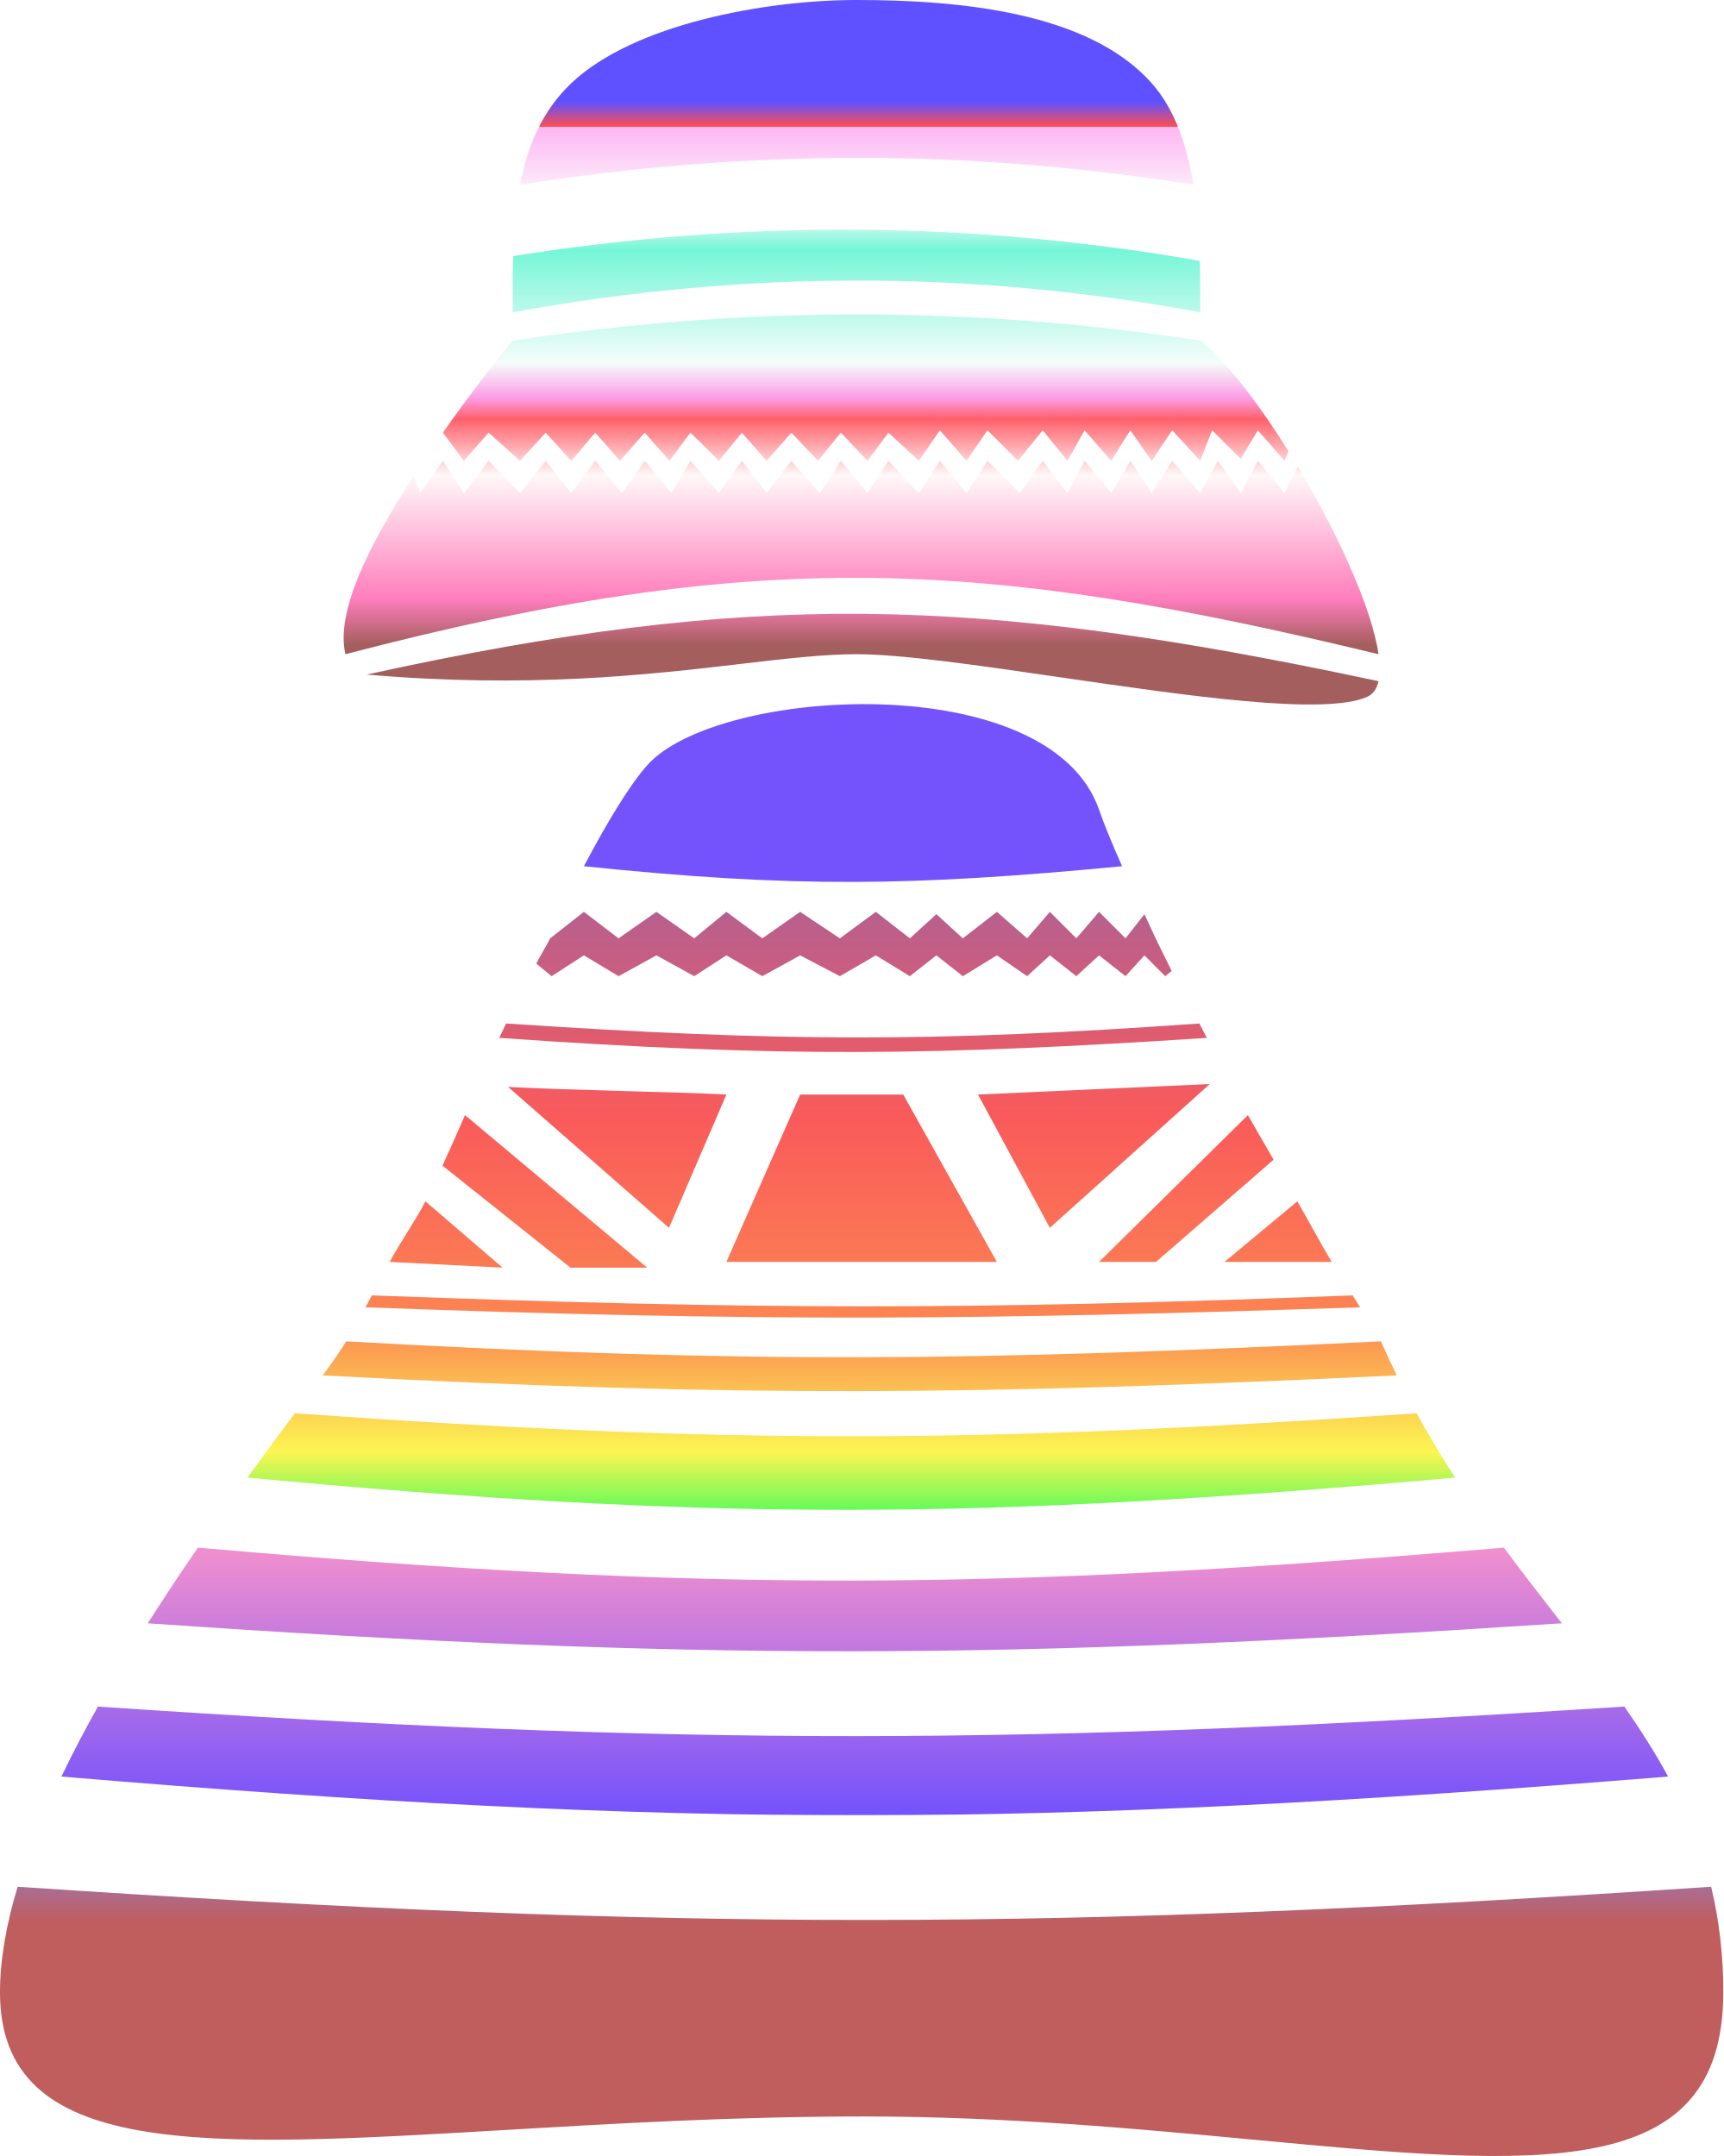
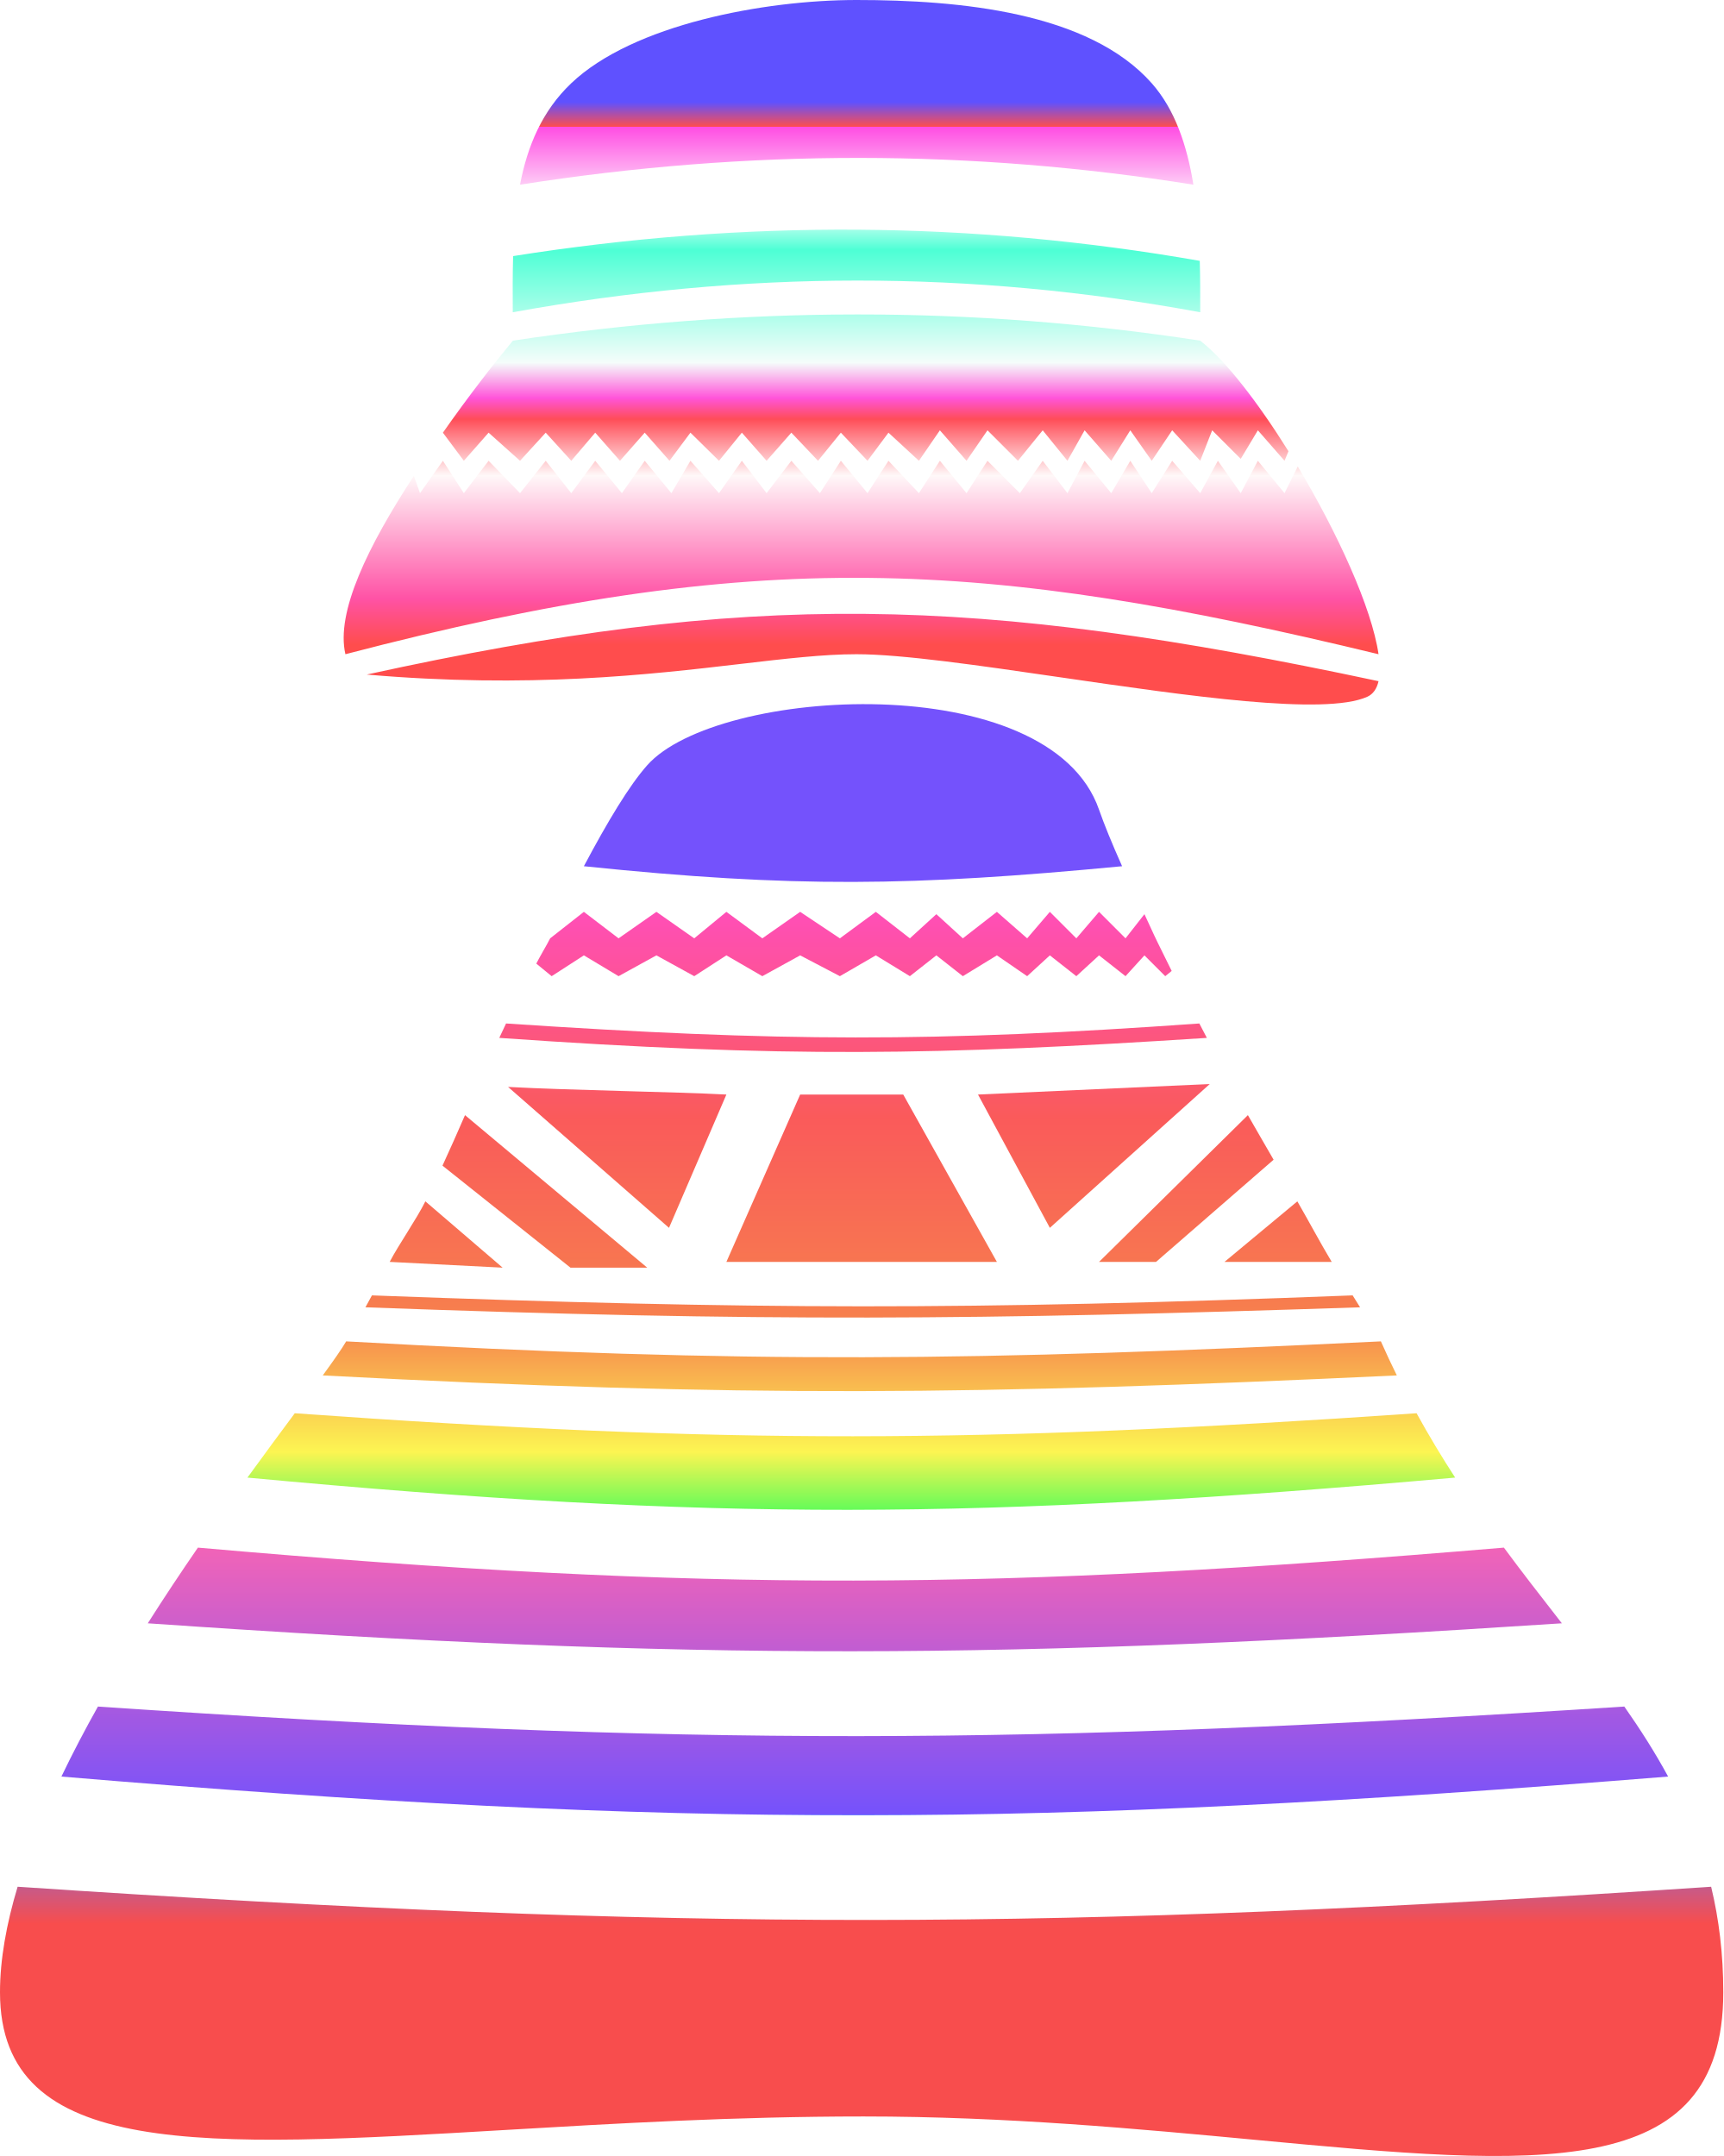
<svg xmlns="http://www.w3.org/2000/svg" width="1740" height="2177" viewBox="0 0 1740 2177" fill="none">
  <path fill-rule="evenodd" clip-rule="evenodd" d="M1267.78 2160.72C1552.62 2187.5 1740 2205.12 1740 2011.68C1740 1972.94 1735.62 1937.77 1727.74 1905.12C1067.48 1949.28 693.287 1950.42 17.786 1905.12C6.519 1942.57 -3.33183e-05 1978.52 1.27712e-10 2011.68C0 2180.74 205.37 2168.66 511.409 2150.65C620.397 2144.24 742.154 2137.08 871.948 2137.08C1016.26 2137.08 1150.31 2149.68 1267.78 2160.72ZM62.002 1793.87C73.318 1770.29 85.738 1746.63 98.875 1723.18C696.878 1763.7 1034.47 1762.26 1640.09 1723.18C1656.26 1746.29 1671.18 1769.63 1684.3 1793.87C1047 1845.22 691.676 1846.87 62.002 1793.87ZM1577.01 1639.11C1015.69 1676.04 702.921 1677.47 149.218 1639.11C165.957 1612.73 183.032 1587.1 199.823 1562.69C718.717 1608.37 1007.22 1605.78 1518.48 1562.69C1536.61 1587.22 1554.77 1610.54 1572.46 1633.26L1577.01 1639.11ZM249.83 1491.99C722.179 1536.09 989.299 1534.67 1469.27 1491.99C1455.94 1471.43 1442.88 1449.86 1430.32 1427.03C984.217 1457.66 736.121 1458.36 297.638 1427.03C283.427 1446.17 267.203 1468.03 249.83 1491.99ZM1394.29 1354.43C1399.52 1366.21 1404.89 1377.66 1410.39 1388.82C986.865 1408.7 749.412 1411.2 325.886 1388.82C336.907 1373.72 345.103 1362.02 349.528 1354.43C757.533 1377.32 986.287 1374.26 1394.29 1354.43ZM557.014 985.686L541.5 973C544.328 967.202 552.711 953.137 555.5 947.475L589.542 920.726L624.566 947.475L662.766 920.726L700.966 947.475L733.436 920.726L769.726 947.475L807.925 920.726L848.035 947.475L884.325 920.726L918.705 947.475L945.445 923.076L972.184 947.475L1006.56 920.726L1037.12 947.475L1060.04 920.726L1086.78 947.475L1109.7 920.726L1136.44 947.475L1155.54 923.076C1161.24 934.996 1163.16 940.012 1168.91 951.735L1183.05 980.394L1176.55 985.686L1155.54 964.67L1136.44 985.686L1109.7 964.67L1086.78 985.686L1060.04 964.67L1037.12 985.686L1006.56 964.67L972.184 985.686L945.445 964.67L918.705 985.686L884.325 964.67L848.035 985.686L807.925 964.67L769.726 985.686L733.436 964.67L700.966 985.686L662.766 964.67L624.566 985.686L589.542 964.67L557.014 985.686ZM589.542 874.662C801.768 896.646 920.752 894.935 1132.98 874.662C1122.61 851.384 1114.75 832.081 1109.7 817.554C1059.6 673.238 723.886 693.366 653.495 772.702C635.447 793.044 613.703 829.138 589.542 874.662ZM733.436 1274.19L807.925 1105.2H912L1006.56 1274.19H733.436ZM1221.51 1094.59L987.5 1105.2L1060.04 1239.8L1221.51 1094.59Z" fill="url(#paint0_linear_8_63)" fill-opacity="0.7" />
  <path d="M675.5 1239.8L733.436 1105.2C682.604 1102.49 576.044 1100.92 513 1097.51L675.5 1239.8Z" fill="url(#paint1_linear_8_63)" fill-opacity="0.7" />
  <path d="M393.46 1274.19L507.5 1280L429.5 1213.05C420.394 1231.31 402.482 1256.85 393.46 1274.19Z" fill="url(#paint2_linear_8_63)" fill-opacity="0.7" />
  <path d="M1260 1126L1109.7 1274.19H1167.25L1285.96 1171.01C1280.87 1162.02 1264.92 1134.83 1260 1126Z" fill="url(#paint3_linear_8_63)" fill-opacity="0.7" />
  <path d="M1309.94 1213.05L1236.38 1274.19H1344.63C1332.7 1254.21 1321.58 1233.23 1309.94 1213.05Z" fill="url(#paint4_linear_8_63)" fill-opacity="0.7" />
  <path d="M653.495 1280L469.521 1126C462.16 1142.89 454.732 1159.78 446.777 1177L576 1280H653.495Z" fill="url(#paint5_linear_8_63)" fill-opacity="0.7" />
  <path d="M1210.98 1033.45C941.488 1052.59 788.078 1051.91 510.966 1033.45C508.63 1038.34 506.351 1043.19 504.117 1048C791.552 1068.2 946.938 1065.7 1218.56 1048C1216.19 1043.42 1213.68 1038.61 1210.98 1033.45Z" fill="url(#paint6_linear_8_63)" fill-opacity="0.7" />
  <path d="M368.973 1320.04C769.382 1334.77 988.243 1332.91 1373.28 1320.04C1370.81 1316.01 1368.3 1312 1365.77 1308C977.916 1323.04 761.15 1322.39 375.537 1308C373.343 1312.06 371.155 1316.07 368.973 1320.04Z" fill="url(#paint7_linear_8_63)" fill-opacity="0.7" />
  <path fill-rule="evenodd" clip-rule="evenodd" d="M1211.77 343.975C1236.97 363.266 1270 406.039 1300.96 455.659L1296.99 465.272L1270.07 434.51L1252.77 463.35L1223.93 434.51L1211.86 465.273L1183.56 434.51L1162.9 465.272L1141.26 434.51L1122.03 465.272L1095.12 434.51L1077.81 465.272L1052.82 434.51L1027.82 465.272L997.062 434.51L975.913 465.272L948.997 434.51L927.848 465.272L897.086 436.897L875.937 465.272L849.021 436.897L825.95 465.272L799.033 436.897L774.039 465.272L749.045 436.897L725.974 465.272L697.134 436.897L675.986 465.272L650.992 436.897L625.998 465.272L601.004 436.897L576.807 465.272L551.016 436.897L525.073 465.272L493.338 436.897L468.344 465.272L447.195 436.897C472.93 400.137 498.727 367.032 517.865 343.975C750.81 308.903 980.658 308.477 1211.77 343.975ZM1296.99 497.957L1310.36 471.04C1350.4 537.936 1385.11 613.749 1391.91 660.589C992.594 563.955 765.217 551.684 348.761 660.589C338.881 618.095 371.742 551.11 417.881 480.5L424.073 497.957L447.195 465.272L468.344 497.957L493.338 465.272L525.073 497.957L551.016 465.272L576.807 497.957L601.004 465.272L627.92 497.957L650.992 465.272L677.908 497.957L697.134 465.272L725.974 497.957L749.045 465.272L774.039 497.957L799.033 465.272L827.872 497.957L849.021 465.272L875.937 497.957L897.086 465.272L927.848 497.957L948.997 465.272L975.913 497.957L997.062 465.272L1029.75 497.957L1052.82 465.272L1077.81 497.957L1095.12 465.272L1122.03 497.957L1141.26 465.272L1162.9 497.957L1183.56 465.272L1211.86 497.957L1229.7 465.273L1252.77 497.957L1270.07 465.272L1296.99 497.957ZM370.29 681.13C534.473 695.372 655.554 681.197 748.071 670.366C793.228 665.079 831.581 660.589 864.818 660.589C910.749 660.589 988.655 671.949 1070.77 683.923C1198.99 702.62 1337.47 722.813 1380.49 703.586C1386.46 700.914 1390.17 695.476 1391.91 687.814C982.963 600.677 758.89 595.954 370.29 681.13ZM1211.86 315.308C1211.91 298.434 1211.89 280.968 1211.41 263.398C980.073 222.874 751.574 221.565 518.101 258.591C517.551 277.239 517.629 296.243 517.742 315.308C751.873 272.818 979.543 272.437 1211.86 315.308ZM525.073 186.493C532.569 147.277 547.463 111.959 576.807 84.039C639.147 24.727 771.593 0 864.818 0C968.837 0 1099.31 12.157 1162.9 84.039C1186.26 110.444 1198.54 146.745 1204.96 186.493C981.16 150.74 756.172 150.171 525.073 186.493Z" fill="url(#paint8_linear_8_63)" fill-opacity="0.7" />
  <defs>
    <linearGradient id="paint0_linear_8_63" x1="870" y1="711" x2="870" y2="2177" gradientUnits="userSpaceOnUse">
      <stop offset="0.125" stop-color="#3807FA" />
      <stop offset="0.125" stop-color="#ECE7E7" />
-       <stop offset="0.125" stop-color="#8C1B66" />
+       <stop offset="0.125" stop-color="#FF00A8" />
      <stop offset="0.285" stop-color="#F71313" />
-       <stop offset="0.425" stop-color="#FA5007" />
+       <stop offset="0.425" stop-color="#F24900" />
      <stop offset="0.515" stop-color="#FAF007" />
      <stop offset="0.56" stop-color="#07FA11" />
-       <stop offset="0.56" stop-color="#FF69B1" />
+       <stop offset="0.56" stop-color="#FF238D" />
      <stop offset="0.765" stop-color="#3807FA" />
-       <stop offset="0.765" stop-color="#485BFF" />
-       <stop offset="0.84" stop-color="#A51717" />
+       <stop offset="0.765" stop-color="#2339FF" />
+       <stop offset="0.84" stop-color="#F40000" />
    </linearGradient>
    <linearGradient id="paint1_linear_8_63" x1="870" y1="711" x2="870" y2="2177" gradientUnits="userSpaceOnUse">
      <stop offset="0.125" stop-color="#3807FA" />
      <stop offset="0.125" stop-color="#ECE7E7" />
-       <stop offset="0.125" stop-color="#8C1B66" />
+       <stop offset="0.125" stop-color="#FF00A8" />
      <stop offset="0.285" stop-color="#F71313" />
-       <stop offset="0.425" stop-color="#FA5007" />
+       <stop offset="0.425" stop-color="#F24900" />
      <stop offset="0.515" stop-color="#FAF007" />
      <stop offset="0.56" stop-color="#07FA11" />
-       <stop offset="0.56" stop-color="#FF69B1" />
+       <stop offset="0.56" stop-color="#FF238D" />
      <stop offset="0.765" stop-color="#3807FA" />
-       <stop offset="0.765" stop-color="#485BFF" />
-       <stop offset="0.84" stop-color="#A51717" />
+       <stop offset="0.765" stop-color="#2339FF" />
+       <stop offset="0.84" stop-color="#F40000" />
    </linearGradient>
    <linearGradient id="paint2_linear_8_63" x1="870" y1="711" x2="870" y2="2177" gradientUnits="userSpaceOnUse">
      <stop offset="0.125" stop-color="#3807FA" />
      <stop offset="0.125" stop-color="#ECE7E7" />
-       <stop offset="0.125" stop-color="#8C1B66" />
+       <stop offset="0.125" stop-color="#FF00A8" />
      <stop offset="0.285" stop-color="#F71313" />
-       <stop offset="0.425" stop-color="#FA5007" />
+       <stop offset="0.425" stop-color="#F24900" />
      <stop offset="0.515" stop-color="#FAF007" />
      <stop offset="0.56" stop-color="#07FA11" />
-       <stop offset="0.56" stop-color="#FF69B1" />
+       <stop offset="0.56" stop-color="#FF238D" />
      <stop offset="0.765" stop-color="#3807FA" />
-       <stop offset="0.765" stop-color="#485BFF" />
-       <stop offset="0.84" stop-color="#A51717" />
+       <stop offset="0.765" stop-color="#2339FF" />
+       <stop offset="0.84" stop-color="#F40000" />
    </linearGradient>
    <linearGradient id="paint3_linear_8_63" x1="870" y1="711" x2="870" y2="2177" gradientUnits="userSpaceOnUse">
      <stop offset="0.125" stop-color="#3807FA" />
      <stop offset="0.125" stop-color="#ECE7E7" />
-       <stop offset="0.125" stop-color="#8C1B66" />
+       <stop offset="0.125" stop-color="#FF00A8" />
      <stop offset="0.285" stop-color="#F71313" />
-       <stop offset="0.425" stop-color="#FA5007" />
+       <stop offset="0.425" stop-color="#F24900" />
      <stop offset="0.515" stop-color="#FAF007" />
      <stop offset="0.56" stop-color="#07FA11" />
-       <stop offset="0.56" stop-color="#FF69B1" />
+       <stop offset="0.56" stop-color="#FF238D" />
      <stop offset="0.765" stop-color="#3807FA" />
-       <stop offset="0.765" stop-color="#485BFF" />
-       <stop offset="0.84" stop-color="#A51717" />
+       <stop offset="0.765" stop-color="#2339FF" />
+       <stop offset="0.84" stop-color="#F40000" />
    </linearGradient>
    <linearGradient id="paint4_linear_8_63" x1="870" y1="711" x2="870" y2="2177" gradientUnits="userSpaceOnUse">
      <stop offset="0.125" stop-color="#3807FA" />
      <stop offset="0.125" stop-color="#ECE7E7" />
-       <stop offset="0.125" stop-color="#8C1B66" />
+       <stop offset="0.125" stop-color="#FF00A8" />
      <stop offset="0.285" stop-color="#F71313" />
-       <stop offset="0.425" stop-color="#FA5007" />
+       <stop offset="0.425" stop-color="#F24900" />
      <stop offset="0.515" stop-color="#FAF007" />
      <stop offset="0.56" stop-color="#07FA11" />
-       <stop offset="0.56" stop-color="#FF69B1" />
+       <stop offset="0.56" stop-color="#FF238D" />
      <stop offset="0.765" stop-color="#3807FA" />
-       <stop offset="0.765" stop-color="#485BFF" />
-       <stop offset="0.84" stop-color="#A51717" />
+       <stop offset="0.765" stop-color="#2339FF" />
+       <stop offset="0.84" stop-color="#F40000" />
    </linearGradient>
    <linearGradient id="paint5_linear_8_63" x1="870" y1="711" x2="870" y2="2177" gradientUnits="userSpaceOnUse">
      <stop offset="0.125" stop-color="#3807FA" />
      <stop offset="0.125" stop-color="#ECE7E7" />
-       <stop offset="0.125" stop-color="#8C1B66" />
+       <stop offset="0.125" stop-color="#FF00A8" />
      <stop offset="0.285" stop-color="#F71313" />
-       <stop offset="0.425" stop-color="#FA5007" />
+       <stop offset="0.425" stop-color="#F24900" />
      <stop offset="0.515" stop-color="#FAF007" />
      <stop offset="0.56" stop-color="#07FA11" />
-       <stop offset="0.56" stop-color="#FF69B1" />
+       <stop offset="0.56" stop-color="#FF238D" />
      <stop offset="0.765" stop-color="#3807FA" />
-       <stop offset="0.765" stop-color="#485BFF" />
-       <stop offset="0.84" stop-color="#A51717" />
+       <stop offset="0.765" stop-color="#2339FF" />
+       <stop offset="0.84" stop-color="#F40000" />
    </linearGradient>
    <linearGradient id="paint6_linear_8_63" x1="870" y1="711" x2="870" y2="2177" gradientUnits="userSpaceOnUse">
      <stop offset="0.125" stop-color="#3807FA" />
      <stop offset="0.125" stop-color="#ECE7E7" />
-       <stop offset="0.125" stop-color="#8C1B66" />
+       <stop offset="0.125" stop-color="#FF00A8" />
      <stop offset="0.285" stop-color="#F71313" />
-       <stop offset="0.425" stop-color="#FA5007" />
+       <stop offset="0.425" stop-color="#F24900" />
      <stop offset="0.515" stop-color="#FAF007" />
      <stop offset="0.56" stop-color="#07FA11" />
-       <stop offset="0.56" stop-color="#FF69B1" />
+       <stop offset="0.56" stop-color="#FF238D" />
      <stop offset="0.765" stop-color="#3807FA" />
-       <stop offset="0.765" stop-color="#485BFF" />
-       <stop offset="0.84" stop-color="#A51717" />
+       <stop offset="0.765" stop-color="#2339FF" />
+       <stop offset="0.84" stop-color="#F40000" />
    </linearGradient>
    <linearGradient id="paint7_linear_8_63" x1="870" y1="711" x2="870" y2="2177" gradientUnits="userSpaceOnUse">
      <stop offset="0.125" stop-color="#3807FA" />
      <stop offset="0.125" stop-color="#ECE7E7" />
-       <stop offset="0.125" stop-color="#8C1B66" />
+       <stop offset="0.125" stop-color="#FF00A8" />
      <stop offset="0.285" stop-color="#F71313" />
-       <stop offset="0.425" stop-color="#FA5007" />
+       <stop offset="0.425" stop-color="#F24900" />
      <stop offset="0.515" stop-color="#FAF007" />
      <stop offset="0.56" stop-color="#07FA11" />
-       <stop offset="0.56" stop-color="#FF69B1" />
+       <stop offset="0.56" stop-color="#FF238D" />
      <stop offset="0.765" stop-color="#3807FA" />
-       <stop offset="0.765" stop-color="#485BFF" />
-       <stop offset="0.84" stop-color="#A51717" />
+       <stop offset="0.765" stop-color="#2339FF" />
+       <stop offset="0.84" stop-color="#F40000" />
    </linearGradient>
    <linearGradient id="paint8_linear_8_63" x1="870.06" y1="0" x2="870.06" y2="711.367" gradientUnits="userSpaceOnUse">
      <stop offset="0.145" stop-color="#1A06FE" />
      <stop offset="0.18" stop-color="#FF0000" />
      <stop offset="0.18" stop-color="white" />
-       <stop offset="0.18" stop-color="#FC96EC" />
+       <stop offset="0.18" stop-color="#FF00D6" />
      <stop offset="0.295" stop-color="#FCFCFC" />
-       <stop offset="0.355" stop-color="#39F1C5" />
+       <stop offset="0.355" stop-color="#00FFC2" />
      <stop offset="0.515" stop-color="#F0FBF8" />
-       <stop offset="0.565" stop-color="#FA72DC" />
-       <stop offset="0.595" stop-color="#FF1C2A" />
+       <stop offset="0.565" stop-color="#FF0AC9" />
+       <stop offset="0.595" stop-color="#FF000F" />
      <stop offset="0.675" stop-color="#FFF4F5" />
-       <stop offset="0.85" stop-color="#FF469F" />
-       <stop offset="0.915" stop-color="#7D1919" />
+       <stop offset="0.85" stop-color="#FF077E" />
+       <stop offset="0.915" stop-color="#FF0000" />
    </linearGradient>
  </defs>
</svg>
